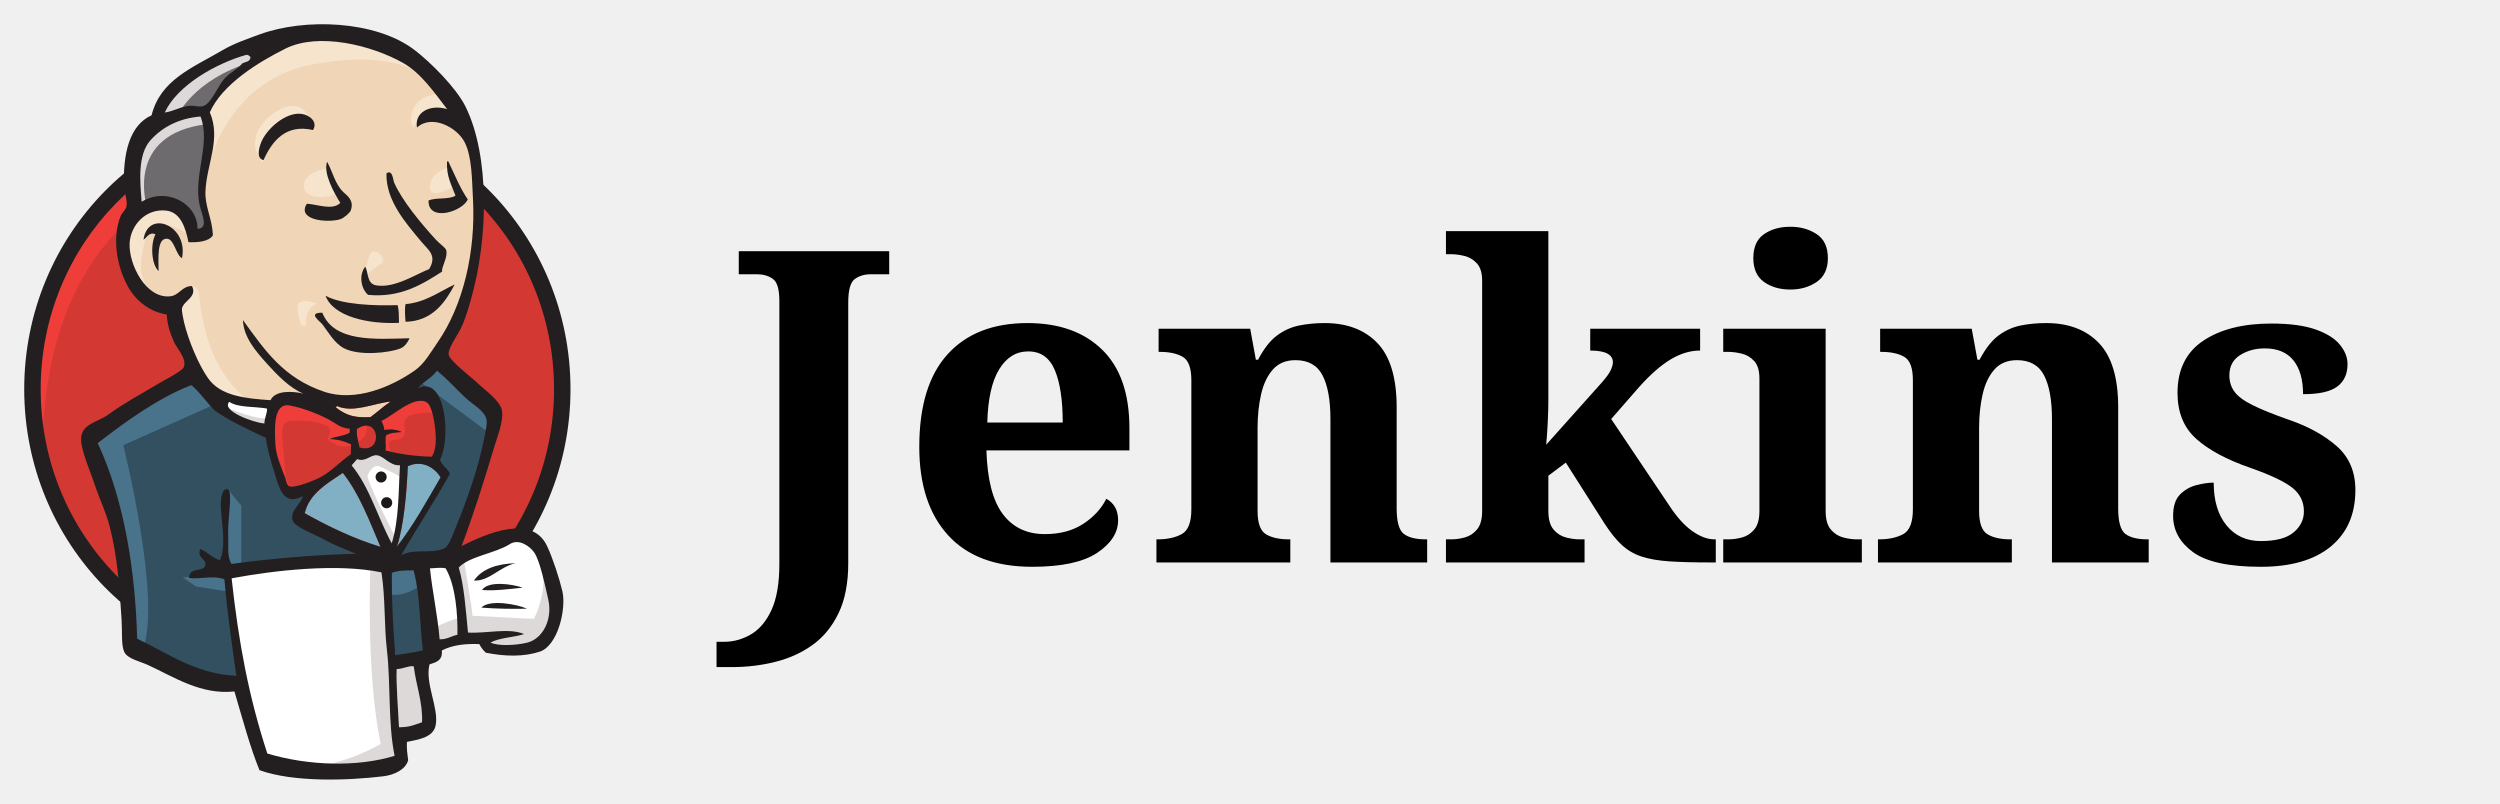
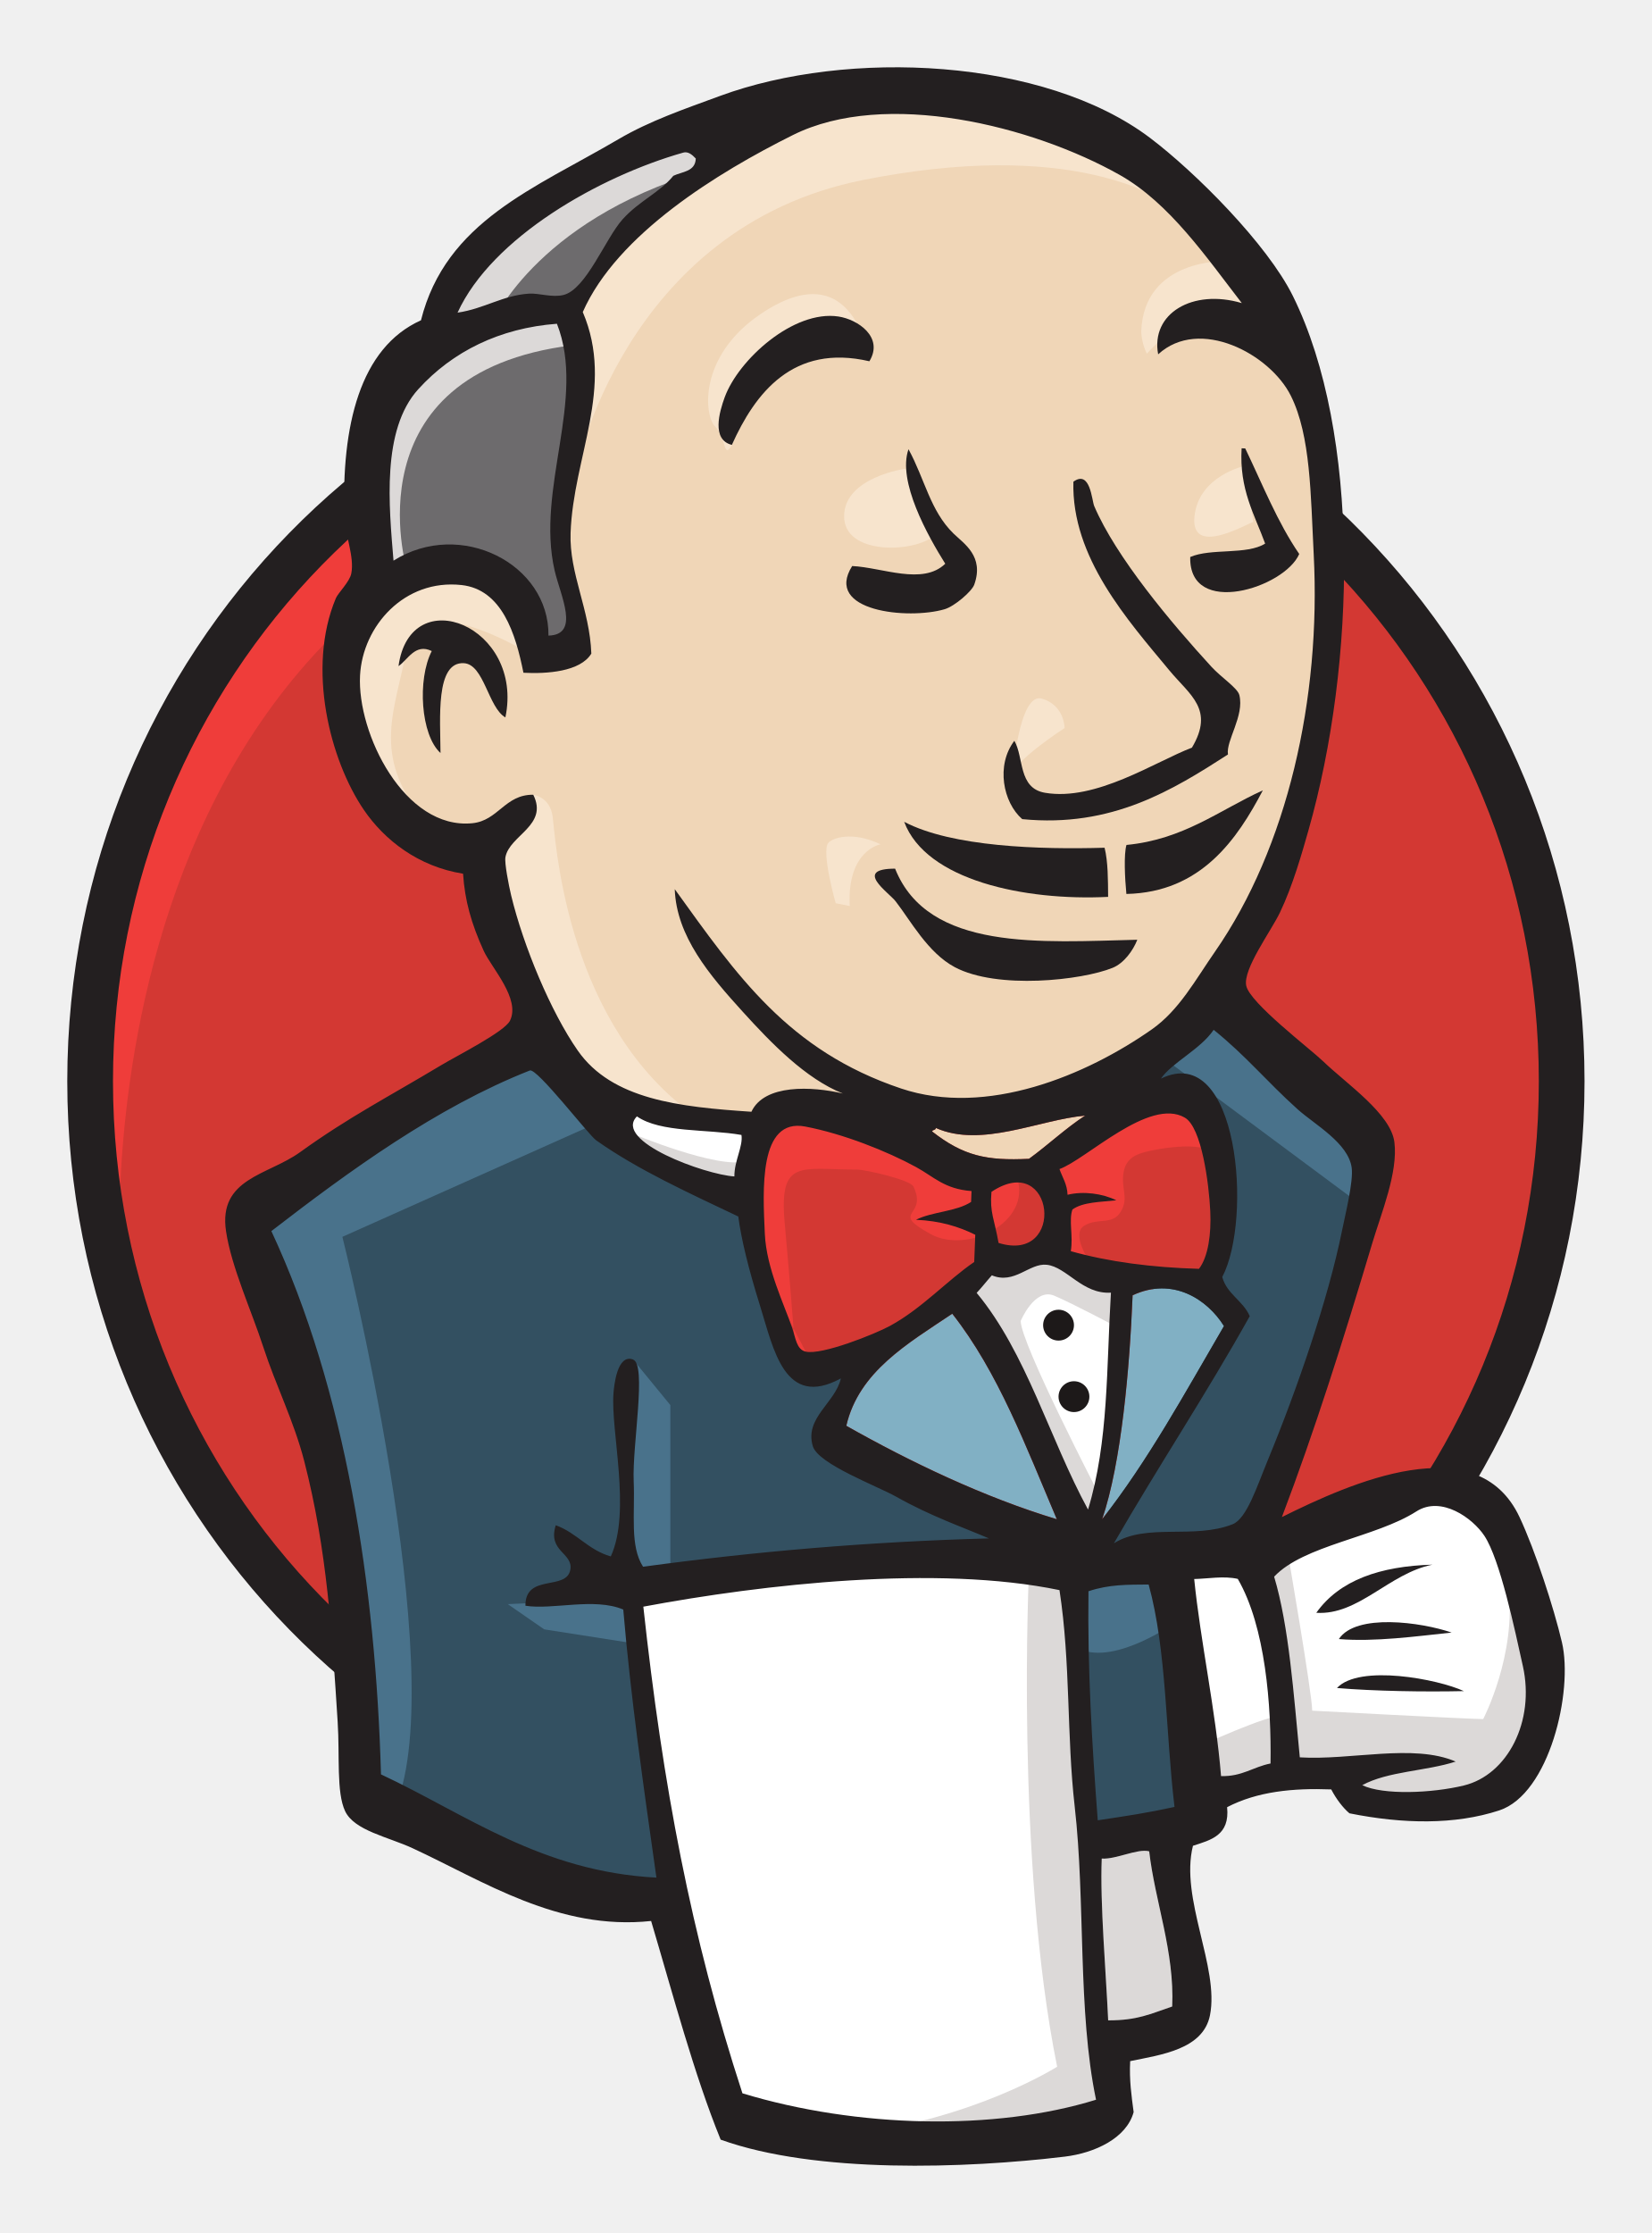
- <svg xmlns="http://www.w3.org/2000/svg" id="svg2" version="1.1" width="1032.18" height="331.855" xml:space="preserve">
+ <svg xmlns="http://www.w3.org/2000/svg" id="svg2" version="1.1" width="245.542" height="331.855" xml:space="preserve">
  <defs id="defs6">
    <clipPath clipPathUnits="userSpaceOnUse" id="clipPath18">
-       <path d="M 0,2494.84 0,0 l 1804.34,0 0,2494.84 -1804.34,0 z" id="path20" />
+       <path d="M 0,2494.84 V 0 h 1804.34 v 2494.84 z" id="path20" />
    </clipPath>
  </defs>
-   <g id="g10" transform="matrix(1.25,0,0,-1.25,10,321.8552)">
-     <g id="g3393">
+   <g id="g10" transform="matrix(1.25,0,0,-1.25,10,321.8552)" style="display:inline">
+     <g id="g3393" style="display:inline">
      <path d="m 177.718,129.264 c 0,-49.429 -39.175,-89.499 -87.5,-89.499 -48.324,0 -87.499,40.07 -87.499,89.499 0,49.43 39.175,89.501 87.499,89.501 48.325,0 87.5,-40.071 87.5,-89.501" style="fill:#d33833;fill-opacity:1;fill-rule:evenodd;stroke:none" id="path22" />
      <path d="m 6.284,107.098 c 0,0 -6.334,93.333 79.666,96 l -6,10 -46.666,-15.667 -13.334,-15.333 -11.666,-22.334 -6.667,-26 2,-17.333" style="fill:#ef3d3a;fill-opacity:1;fill-rule:nonzero;stroke:none" id="path24" />
-       <path d="M 30.288,190.319 C 14.936,174.611 5.436,152.923 5.436,128.93 l 0,0 c 0,-23.988 9.5,-45.679 24.852,-61.384 l 0,0 C 45.648,51.841 66.815,42.15 90.217,42.15 l 0,0 c 23.402,0 44.571,9.691 59.929,25.396 l 0,0 c 15.351,15.705 24.853,37.396 24.853,61.384 l 0,0 c 0,23.993 -9.502,45.681 -24.853,61.389 l 0,0 c -15.358,15.702 -36.527,25.393 -59.929,25.395 l 0,0 C 66.815,215.712 45.648,206.021 30.288,190.319 l 0,0 z M 26.402,63.747 C 10.087,80.433 0,103.493 0,128.93 l 0,0 c 0,25.441 10.087,48.499 26.402,65.186 l 0,0 c 16.312,16.69 38.892,27.035 63.815,27.032 l 0,0 c 24.923,0.003 47.505,-10.342 63.814,-27.032 l 0,0 c 16.317,-16.687 26.405,-39.747 26.403,-65.186 l 0,0 c 0.002,-25.437 -10.086,-48.497 -26.403,-65.183 l 0,0 C 137.722,47.058 115.14,36.714 90.217,36.714 l 0,0 c -24.923,0 -47.503,10.344 -63.815,27.033 l 0,0" style="fill:#231f20;fill-opacity:1;fill-rule:nonzero;stroke:none" id="path26" />
+       <path d="M 30.288,190.319 C 14.936,174.611 5.436,152.923 5.436,128.93 v 0 c 0,-23.988 9.5,-45.679 24.852,-61.384 v 0 C 45.648,51.841 66.815,42.15 90.217,42.15 v 0 c 23.402,0 44.571,9.691 59.929,25.396 v 0 c 15.351,15.705 24.853,37.396 24.853,61.384 v 0 c 0,23.993 -9.502,45.681 -24.853,61.389 v 0 c -15.358,15.702 -36.527,25.393 -59.929,25.395 v 0 C 66.815,215.712 45.648,206.021 30.288,190.319 Z M 26.402,63.747 C 10.087,80.433 0,103.493 0,128.93 v 0 c 0,25.441 10.087,48.499 26.402,65.186 v 0 c 16.312,16.69 38.892,27.035 63.815,27.032 v 0 c 24.923,0.003 47.505,-10.342 63.814,-27.032 v 0 c 16.317,-16.687 26.405,-39.747 26.403,-65.186 v 0 c 0.002,-25.437 -10.086,-48.497 -26.403,-65.183 v 0 C 137.722,47.058 115.14,36.714 90.217,36.714 v 0 c -24.923,0 -47.503,10.344 -63.815,27.033 v 0" style="fill:#231f20;fill-opacity:1;fill-rule:nonzero;stroke:none" id="path26" />
      <path d="m 127.051,128.768 -13.334,-2 -18,-2 -11.667,-0.333 -11.333,0.333 -8.667,2.667 -7.667,8.333 -6,17 -1.333,3.667 -8,2.666 -4.667,7.667 -3.333,11 3.667,9.667 8.666,3 7,-3.334 3.334,-7.333 4,0.667 1.333,1.666 -1.333,7.667 -0.334,9.667 2,13.333 -0.078,7.616 6.078,9.717 10.667,7.667 18.667,8 20.666,-3 18,-13 8.334,-13.333 5.333,-9.667 1.333,-24 -4,-20.667 -7.333,-18.333 -7,-9.667" style="fill:#f0d6b7;fill-opacity:1;fill-rule:evenodd;stroke:none" id="path28" />
-       <path d="m 115.717,71.102 -47.667,-2 0,-8 4,-28 -2,-2.334 -33.333,11.334 -2.334,4 -3.333,37.666 -7.666,22.667 -1.667,5.333 26.666,18.333 8.334,3.334 7.333,-9 6.333,-5.667 7.334,-2.333 3.333,-1 4,-17.333 3,-3.667 7.667,2.667 -5.334,-10.334 29,-13.666 -3.666,-2" style="fill:#335061;fill-opacity:1;fill-rule:evenodd;stroke:none" id="path30" />
+       <path d="m 115.717,71.102 -47.667,-2 v -8 l 4,-28 -2,-2.334 -33.333,11.334 -2.334,4 -3.333,37.666 -7.666,22.667 -1.667,5.333 26.666,18.333 8.334,3.334 7.333,-9 6.333,-5.667 7.334,-2.333 3.333,-1 4,-17.333 3,-3.667 7.667,2.667 -5.334,-10.334 29,-13.666 -3.666,-2" style="fill:#335061;fill-opacity:1;fill-rule:evenodd;stroke:none" id="path30" />
      <path d="m 36.717,187.435 8.666,3 7,-3.334 3.334,-7.333 4,0.667 1,4 -2,7.666 2,18.334 -1.667,10 6,7 13,10.333 -3.667,5 -18.333,-9 -7.667,-6 -4.333,-9.333 -6.667,-9 -2,-10.667 1.334,-11.333" style="fill:#6d6b6d;fill-opacity:1;fill-rule:evenodd;stroke:none" id="path32" />
      <path d="m 50.383,218.768 c 0,0 5,12.333 25,18.333 20,6 1,4.334 1,4.334 l -21.666,-8.334 -8.334,-8.333 -3.666,-6.667 7.666,0.667" style="fill:#dcd9d8;fill-opacity:1;fill-rule:evenodd;stroke:none" id="path34" />
      <path d="m 40.383,189.768 c 0,0 -7,23.334 19.667,26.667 l -1,4 -18.333,-4.334 -5.334,-17.333 1.334,-11.333 3.666,2.333" style="fill:#dcd9d8;fill-opacity:1;fill-rule:evenodd;stroke:none" id="path36" />
      <path d="m 51.05,158.768 4.364,4.229 c 0,0 1.97,-0.229 2.303,-2.562 0.333,-2.334 1.333,-23.334 15.666,-34.668 1.307,-1.034 -10.666,1.668 -10.666,1.668 l -10.667,16.666" style="fill:#f7e4cd;fill-opacity:1;fill-rule:evenodd;stroke:none" id="path38" />
      <path d="m 112.385,165.101 c 0,0 0.777,10.104 3.498,9.327 2.721,-0.777 2.721,-3.498 2.721,-3.498 0,0 -6.608,-4.275 -6.219,-5.829" style="fill:#f7e4cd;fill-opacity:1;fill-rule:evenodd;stroke:none" id="path40" />
      <path d="m 140.05,202.101 c 0,0 -5.494,-1.16 -6,-6 -0.506,-4.841 6,-1 7,-0.667" style="fill:#f7e4cd;fill-opacity:1;fill-rule:nonzero;stroke:none" id="path42" />
      <path d="m 99.717,201.767 c 0,0 -7.334,-1 -7.334,-5.666 0,-4.667 8.334,-4.334 10.667,-2.334" style="fill:#f7e4cd;fill-opacity:1;fill-rule:nonzero;stroke:none" id="path44" />
      <path d="m 54.383,180.101 c 0,0 -12.667,7.667 -14,0.333 -1.333,-7.333 -4.334,-12.667 2,-20.333 l -4.333,1.333 -4,10.333 -1.333,10 7.666,8.001 8.667,-0.667 5,-4 0.333,-5" style="fill:#f7e4cd;fill-opacity:1;fill-rule:evenodd;stroke:none" id="path46" />
      <path d="m 60.383,201.101 c 0,0 5.667,29.333 34.334,35 23.601,4.665 35.999,-1 40.666,-6.333 0,0 -21,24.999 -41,17.333 -20,-7.667 -34.666,-21.667 -34.333,-30.666 0.568,-15.328 0.333,-15.334 0.333,-15.334" style="fill:#f7e4cd;fill-opacity:1;fill-rule:evenodd;stroke:none" id="path48" />
      <path d="m 137.717,226.435 c 0,0 -9.666,0.333 -10,-8.334 0,0 -0.001,-1.333 0.666,-2.666 0,0 7.668,8.667 12.334,4" style="fill:#f7e4cd;fill-opacity:1;fill-rule:evenodd;stroke:none" id="path50" />
      <path d="m 95.389,214.532 c 0,0 -1.664,13.303 -13.006,5.569 -7.333,-5 -6.666,-12 -5.333,-13.333 1.333,-1.334 0.971,-4.019 1.986,-2.176 1.014,1.843 0.68,7.843 4.348,9.509 3.667,1.667 9.678,3.529 12.006,0.431" style="fill:#f7e4cd;fill-opacity:1;fill-rule:evenodd;stroke:none" id="path52" />
      <path d="m 64.05,124.435 -31.333,-14 c 0,0 13,-51.667 6.333,-67.667 l -4.667,1.666 -0.333,19.667 -8.666,37.333 -3.667,10.334 32.666,21.999 9.667,-9.332" style="fill:#49728b;fill-opacity:1;fill-rule:evenodd;stroke:none" id="path54" />
-       <path d="m 67.272,95.858 4.445,-5.424 0,-20 -5.334,0 c 0,0 -0.666,14 -0.666,15.667 0,1.667 0.666,7.667 0.666,7.667" style="fill:#49728b;fill-opacity:1;fill-rule:evenodd;stroke:none" id="path56" />
+       <path d="m 67.272,95.858 4.445,-5.424 v -20 h -5.334 c 0,0 -0.666,14 -0.666,15.667 0,1.667 0.666,7.667 0.666,7.667" style="fill:#49728b;fill-opacity:1;fill-rule:evenodd;stroke:none" id="path56" />
      <path d="m 67.383,67.434 -15,-0.666 4.334,-3 10.666,-1.667" style="fill:#49728b;fill-opacity:1;fill-rule:evenodd;stroke:none" id="path58" />
      <path d="m 118.717,70.768 12.333,0.333 3,-30.667 -12.667,-1.666 -2.666,32" style="fill:#335061;fill-opacity:1;fill-rule:evenodd;stroke:none" id="path60" />
-       <path d="m 122.05,70.768 18.667,1 c 0,0 7.666,19.333 7.666,20.333 0,1 6.667,28 6.667,28 l -15,15.666 -3,2.667 -8,-8 0,-31 -7,-28.666" style="fill:#335061;fill-opacity:1;fill-rule:evenodd;stroke:none" id="path62" />
+       <path d="m 122.05,70.768 18.667,1 c 0,0 7.666,19.333 7.666,20.333 0,1 6.667,28 6.667,28 l -15,15.666 -3,2.667 -8,-8 v -31 l -7,-28.666" style="fill:#335061;fill-opacity:1;fill-rule:evenodd;stroke:none" id="path62" />
      <path d="m 130.383,73.101 -11.666,-2.333 1.666,-9.334 c 4.333,-2 11.667,3.334 11.667,3.334" style="fill:#49728b;fill-opacity:1;fill-rule:evenodd;stroke:none" id="path64" />
      <path d="m 130.717,131.434 23.333,-17.333 0.667,8 -17.667,16.333 -6.333,-7" style="fill:#49728b;fill-opacity:1;fill-rule:evenodd;stroke:none" id="path66" />
      <path d="M 78.951,5.098 72.05,33.102 68.617,53.765 68.05,69.102 l 31.235,1.663 19.433,0.003 -1.767,-35.003 3,-27 -0.333,-5 -25.333,-2 -15.334,3.333" style="fill:#ffffff;fill-opacity:1;fill-rule:evenodd;stroke:none" id="path68" />
      <path d="m 114.383,71.101 c 0,0 -1.666,-34.667 3.334,-59.333 0,0 -10,-6.334 -24.667,-8 l 28,1 3.333,2 -4,54.666 -1,11.668" style="fill:#dcd9d8;fill-opacity:1;fill-rule:evenodd;stroke:none" id="path70" />
      <path d="m 134.618,43.098 13,3.667 24.666,1.333 3.667,11.333 -6.667,19.667 -7.666,1 -10.667,-3.333 -10.234,-4.997 -5.433,0.997 -4.234,-1.664" style="fill:#ffffff;fill-opacity:1;fill-rule:evenodd;stroke:none" id="path72" />
      <path d="m 134.383,49.768 c 0,0 8.666,3.999 10,3.666 l -3.666,18.334 4.333,1.666 c 0,0 3,-17.333 3,-19.333 0,0 18.666,-1 20.333,-1 0,0 4,7.667 3,15.667 l 3.667,-10.667 0.333,-6 -5.333,-8 -6,-1.333 -10,0.333 -3.333,4.333 -11.667,-1.666 -3.667,-1.334" style="fill:#dcd9d8;fill-opacity:1;fill-rule:evenodd;stroke:none" id="path74" />
      <path d="m 121.284,73.431 -7.333,18.667 -7.667,11 c 0,0 1.666,4.667 4,4.667 2.334,0 7.667,0 7.667,0 l 7.333,-2.667 -0.666,-12.333 -3.334,-19.334" style="fill:#ffffff;fill-opacity:1;fill-rule:nonzero;stroke:none" id="path76" />
-       <path d="m 122.717,79.768 c 0,0 -9.334,17.999 -9.334,20.666 0,0 1.666,4 4,3 2.334,-1 7.334,-3.666 7.334,-3.666 l 0,6.333 -11.334,2.334 -7.666,-1 13,-30.667 2.666,-0.334" style="fill:#dcd9d8;fill-opacity:1;fill-rule:evenodd;stroke:none" id="path78" />
-       <path d="m 81.951,123.764 -9.234,1.004 -8.667,2.667 0,-3 4.235,-4.67 13.333,-6" style="fill:#ffffff;fill-opacity:1;fill-rule:nonzero;stroke:none" id="path80" />
+       <path d="m 122.717,79.768 c 0,0 -9.334,17.999 -9.334,20.666 0,0 1.666,4 4,3 2.334,-1 7.334,-3.666 7.334,-3.666 v 6.333 l -11.334,2.334 -7.666,-1 13,-30.667 2.666,-0.334" style="fill:#dcd9d8;fill-opacity:1;fill-rule:evenodd;stroke:none" id="path78" />
+       <path d="m 81.951,123.764 -9.234,1.004 -8.667,2.667 v -3 l 4.235,-4.67 13.333,-6" style="fill:#ffffff;fill-opacity:1;fill-rule:nonzero;stroke:none" id="path80" />
      <path d="m 67.051,122.765 c 0,0 10.334,-4.334 13.667,-3.334 l 0.332,-3.996 -9.332,1.996 -5.667,4 1,1.334" style="fill:#dcd9d8;fill-opacity:1;fill-rule:evenodd;stroke:none" id="path82" />
      <path d="m 134.582,106.63 c -5.656,0.166 -10.766,0.838 -15.24,2.1 0.304,1.834 -0.265,3.634 0.192,4.955 1.247,0.898 3.337,0.884 5.222,1.095 -1.63,0.801 -3.92,1.118 -5.801,0.655 -0.044,1.273 -0.615,2.062 -0.961,3.058 3.18,1.135 10.687,8.576 14.91,6.112 2.012,-1.172 2.867,-7.866 3.023,-11.121 0.13,-2.7 -0.245,-5.424 -1.345,-6.854" style="fill:#d33833;fill-opacity:1;fill-rule:evenodd;stroke:none" id="path84" />
-       <path d="m 134.582,106.63 c -5.656,0.166 -10.766,0.838 -15.24,2.1 0.304,1.834 -0.265,3.634 0.192,4.955 1.247,0.898 3.337,0.884 5.222,1.095 -1.63,0.801 -3.92,1.118 -5.801,0.655 -0.044,1.273 -0.615,2.062 -0.961,3.058 3.18,1.135 10.687,8.576 14.91,6.112 2.012,-1.172 2.867,-7.866 3.023,-11.121 0.13,-2.7 -0.245,-5.424 -1.345,-6.854 z" style="fill:none;stroke:#d33833;stroke-width:2;stroke-linecap:butt;stroke-linejoin:miter;stroke-miterlimit:4;stroke-opacity:1;stroke-dasharray:none" id="path86" />
+       <path d="m 134.582,106.63 c -5.656,0.166 -10.766,0.838 -15.24,2.1 0.304,1.834 -0.265,3.634 0.192,4.955 1.247,0.898 3.337,0.884 5.222,1.095 -1.63,0.801 -3.92,1.118 -5.801,0.655 -0.044,1.273 -0.615,2.062 -0.961,3.058 3.18,1.135 10.687,8.576 14.91,6.112 2.012,-1.172 2.867,-7.866 3.023,-11.121 0.13,-2.7 -0.245,-5.424 -1.345,-6.854 z" style="fill:none;stroke:#d33833;stroke-width:2;stroke-linecap:butt;stroke-linejoin:miter;stroke-miterlimit:4;stroke-dasharray:none;stroke-opacity:1" id="path86" />
      <path d="m 107.535,115.876 c -0.015,-0.428 -0.033,-0.859 -0.05,-1.291 -1.766,-1.16 -4.617,-1.146 -6.555,-2.121 2.857,-0.125 5.106,-0.813 7.052,-1.783 -0.043,-1.078 -0.084,-2.155 -0.126,-3.233 -3.237,-2.216 -6.194,-5.516 -10.005,-7.594 -1.802,-0.983 -8.126,-3.512 -10.043,-3.065 -1.085,0.252 -1.182,1.598 -1.616,2.867 -0.924,2.717 -3.051,7.042 -3.236,11.132 -0.236,5.166 -0.758,13.824 4.809,12.76 4.491,-0.857 9.715,-2.926 13.193,-4.826 2.125,-1.162 3.354,-2.598 6.578,-2.846" style="fill:#d33833;fill-opacity:1;fill-rule:evenodd;stroke:none" id="path88" />
-       <path d="m 107.535,115.876 c -0.015,-0.428 -0.033,-0.859 -0.05,-1.291 -1.766,-1.16 -4.617,-1.146 -6.555,-2.121 2.857,-0.125 5.106,-0.813 7.052,-1.783 -0.043,-1.078 -0.084,-2.155 -0.126,-3.233 -3.237,-2.216 -6.194,-5.516 -10.005,-7.594 -1.802,-0.983 -8.126,-3.512 -10.043,-3.065 -1.085,0.252 -1.182,1.598 -1.616,2.867 -0.924,2.717 -3.051,7.042 -3.236,11.132 -0.236,5.166 -0.758,13.824 4.809,12.76 4.491,-0.857 9.715,-2.926 13.193,-4.826 2.125,-1.162 3.354,-2.598 6.578,-2.846 z" style="fill:none;stroke:#d33833;stroke-width:2;stroke-linecap:butt;stroke-linejoin:miter;stroke-miterlimit:4;stroke-opacity:1;stroke-dasharray:none" id="path90" />
+       <path d="m 107.535,115.876 c -0.015,-0.428 -0.033,-0.859 -0.05,-1.291 -1.766,-1.16 -4.617,-1.146 -6.555,-2.121 2.857,-0.125 5.106,-0.813 7.052,-1.783 -0.043,-1.078 -0.084,-2.155 -0.126,-3.233 -3.237,-2.216 -6.194,-5.516 -10.005,-7.594 -1.802,-0.983 -8.126,-3.512 -10.043,-3.065 -1.085,0.252 -1.182,1.598 -1.616,2.867 -0.924,2.717 -3.051,7.042 -3.236,11.132 -0.236,5.166 -0.758,13.824 4.809,12.76 4.491,-0.857 9.715,-2.926 13.193,-4.826 2.125,-1.162 3.354,-2.598 6.578,-2.846 z" style="fill:none;stroke:#d33833;stroke-width:2;stroke-linecap:butt;stroke-linejoin:miter;stroke-miterlimit:4;stroke-dasharray:none;stroke-opacity:1" id="path90" />
      <path d="m 110.75,109.712 c -0.494,2.814 -1.065,3.617 -0.844,6.072 7.505,5.004 8.914,-8.595 0.844,-6.072" style="fill:#d33833;fill-opacity:1;fill-rule:evenodd;stroke:none" id="path92" />
-       <path d="m 110.75,109.712 c -0.494,2.814 -1.065,3.617 -0.844,6.072 7.505,5.004 8.914,-8.595 0.844,-6.072 z" style="fill:none;stroke:#d33833;stroke-width:2;stroke-linecap:butt;stroke-linejoin:miter;stroke-miterlimit:4;stroke-opacity:1;stroke-dasharray:none" id="path94" />
-       <path d="m 121.617,107.431 c 0,0 -2.334,3.334 -0.667,4.334 1.667,1 3.334,-0.001 4.334,1.666 1,1.667 0,2.667 0.333,4.667 0.333,2 2.001,2.334 3.667,2.667 1.666,0.333 6.334,1 7,-0.667 l -2,6 -4,1.333 -12.667,-7.333 -0.667,-3.667 0,-7.333" style="fill:#ef3d3a;fill-opacity:1;fill-rule:evenodd;stroke:none" id="path96" />
+       <path d="m 110.75,109.712 c -0.494,2.814 -1.065,3.617 -0.844,6.072 7.505,5.004 8.914,-8.595 0.844,-6.072 z" style="fill:none;stroke:#d33833;stroke-width:2;stroke-linecap:butt;stroke-linejoin:miter;stroke-miterlimit:4;stroke-dasharray:none;stroke-opacity:1" id="path94" />
+       <path d="m 121.617,107.431 c 0,0 -2.334,3.334 -0.667,4.334 1.667,1 3.334,-0.001 4.334,1.666 1,1.667 0,2.667 0.333,4.667 0.333,2 2.001,2.334 3.667,2.667 1.666,0.333 6.334,1 7,-0.667 l -2,6 -4,1.333 -12.667,-7.333 -0.667,-3.667 v -7.333" style="fill:#ef3d3a;fill-opacity:1;fill-rule:evenodd;stroke:none" id="path96" />
      <path d="m 86.617,96.431 c -0.4,5.202 -0.824,10.397 -1.296,15.594 -0.706,7.76 1.864,6.406 8.591,6.406 1.027,0 6.326,-1.225 6.705,-2 1.818,-3.713 -3.04,-2.888 2.094,-5.688 4.334,-2.363 11.99,1.435 10.239,6.688 -0.98,1.168 -5.106,0.364 -6.585,1.131 -2.604,1.35 -5.208,2.7 -7.812,4.05 -3.313,1.719 -10.971,4.225 -14.503,1.823 -8.95,-6.087 0.565,-21.296 3.758,-27.646" style="fill:#ef3d3a;fill-opacity:1;fill-rule:evenodd;stroke:none" id="path98" />
      <path d="m 95.389,214.532 c -9.085,2.116 -13.6,-3.802 -16.354,-9.94 -2.459,0.596 -1.48,3.94 -0.859,5.644 1.626,4.472 8.18,10.425 13.534,9.618 2.304,-0.347 5.423,-2.454 3.679,-5.322" style="fill:#231f20;fill-opacity:1;fill-rule:evenodd;stroke:none" id="path100" />
      <path d="m 139.655,204.186 c 0.143,-0.006 0.288,-0.011 0.431,-0.017 2.053,-4.265 3.83,-8.783 6.42,-12.548 -1.735,-4.041 -13.138,-7.617 -12.962,-0.361 2.466,1.078 6.723,0.22 8.909,1.597 -1.264,3.469 -3.088,6.422 -2.798,11.329" style="fill:#231f20;fill-opacity:1;fill-rule:evenodd;stroke:none" id="path102" />
      <path d="m 100.04,204.075 c 1.948,-3.571 2.582,-7.323 5.351,-10.022 1.247,-1.215 3.672,-2.696 2.47,-6.075 -0.281,-0.797 -2.334,-2.574 -3.519,-2.923 -4.329,-1.278 -14.416,-0.264 -11,5.133 3.58,-0.167 8.392,-2.325 11.068,0.274 -2.055,3.285 -5.719,9.784 -4.37,13.613" style="fill:#231f20;fill-opacity:1;fill-rule:evenodd;stroke:none" id="path104" />
      <path d="m 138.03,167.781 c -6.518,-4.187 -13.786,-8.74 -24.466,-7.684 -2.282,1.984 -3.152,6.399 -0.935,9.315 1.154,-1.984 0.429,-5.633 3.645,-6.182 6.06,-1.037 13.113,3.707 17.472,5.365 2.703,4.557 -0.233,6.233 -2.668,9.166 -4.985,6.009 -11.672,13.457 -11.429,22.453 2.015,1.461 2.189,-2.23 2.478,-2.902 2.603,-6.092 9.154,-13.883 13.935,-19.097 1.174,-1.284 3.107,-2.516 3.322,-3.365 0.62,-2.469 -1.613,-5.427 -1.354,-7.069" style="fill:#231f20;fill-opacity:1;fill-rule:evenodd;stroke:none" id="path106" />
      <path d="m 52.102,172.189 c -2.043,1.166 -2.529,6.302 -4.928,6.448 -3.428,0.208 -2.803,-6.663 -2.789,-10.681 -2.359,2.142 -2.774,8.737 -1.041,12.124 -1.975,0.97 -2.857,-1.07 -3.953,-1.789 1.408,10.23 14.965,4.745 12.711,-6.102" style="fill:#231f20;fill-opacity:1;fill-rule:evenodd;stroke:none" id="path108" />
      <path d="m 142.18,163.521 c -3.034,-5.775 -7.326,-12.135 -16.229,-12.32 -0.181,1.865 -0.32,4.703 0.01,5.826 6.806,0.654 11.008,4.118 16.219,6.494" style="fill:#231f20;fill-opacity:1;fill-rule:evenodd;stroke:none" id="path110" />
      <path d="m 99.527,159.777 c 5.678,-2.986 16.114,-3.307 23.832,-3.081 0.414,-1.691 0.404,-3.78 0.42,-5.842 -9.921,-0.495 -21.651,1.96 -24.252,8.923" style="fill:#231f20;fill-opacity:1;fill-rule:evenodd;stroke:none" id="path112" />
      <path d="m 98.447,154.209 c 3.927,-9.859 17.423,-8.724 28.804,-8.452 -0.501,-1.28 -1.587,-2.792 -2.937,-3.339 -3.647,-1.484 -13.706,-2.61 -18.769,0.079 -3.211,1.707 -5.274,5.564 -7.033,7.825 -0.85,1.092 -5.08,3.881 -0.064,3.887" style="fill:#231f20;fill-opacity:1;fill-rule:evenodd;stroke:none" id="path114" />
      <path d="m 137.556,99.826 c -4.608,-7.892 -9.017,-15.998 -14.484,-22.959 2.292,6.739 3.273,18.018 3.619,26.617 4.795,2.244 8.901,-0.505 10.865,-3.658" style="fill:#81b0c4;fill-opacity:1;fill-rule:evenodd;stroke:none" id="path116" />
      <path d="m 162.352,71.461 c -5.159,-1.033 -8.784,-6.047 -13.817,-5.725 2.766,3.899 7.613,5.543 13.817,5.725" style="fill:#231f20;fill-opacity:1;fill-rule:evenodd;stroke:none" id="path118" />
      <path d="m 164.628,63.387 c -4.205,-0.444 -9.144,-1.125 -13.409,-0.774 2.019,3.084 9.798,2.02 13.409,0.774" style="fill:#231f20;fill-opacity:1;fill-rule:evenodd;stroke:none" id="path120" />
      <path d="m 166.085,56.426 c -4.726,-0.102 -10.6,-0.008 -15.092,0.369 2.657,2.854 12.027,1.059 15.092,-0.369" style="fill:#231f20;fill-opacity:1;fill-rule:evenodd;stroke:none" id="path122" />
      <path d="m 128.664,37.377 c 0.678,-5.935 3.031,-11.949 2.736,-18.449 -2.613,-0.881 -4.114,-1.652 -7.615,-1.647 -0.247,5.524 -0.986,13.969 -0.765,19.235 1.722,-0.114 4.261,1.23 5.644,0.861" style="fill:#dcd9d8;fill-opacity:1;fill-rule:evenodd;stroke:none" id="path124" />
      <path d="m 121.045,124.849 c -2.373,-1.549 -4.394,-3.483 -6.673,-5.137 -5.054,-0.25 -7.812,0.35 -11.525,3.252 0.061,0.233 0.434,0.129 0.448,0.415 5.41,-2.411 12.287,0.982 17.75,1.47" style="fill:#f0d6b7;fill-opacity:1;fill-rule:evenodd;stroke:none" id="path126" />
      <path d="m 92.644,87.971 c 1.486,6.441 7.311,9.777 12.6,13.324 5.459,-6.928 8.779,-15.838 12.435,-24.436 -8.638,2.604 -17.464,6.829 -25.035,11.112" style="fill:#81b0c4;fill-opacity:1;fill-rule:evenodd;stroke:none" id="path128" />
-       <path d="m 123.02,36.516 c -0.221,-5.266 0.518,-13.711 0.765,-19.235 3.501,-0.005 5.002,0.766 7.615,1.647 0.295,6.5 -2.058,12.514 -2.736,18.449 -1.383,0.369 -3.922,-0.975 -5.644,-0.861 z M 68.506,66.465 C 70.814,45.242 74.158,27.401 80.291,8.608 93.902,4.475 110.311,4.115 122.342,7.844 120.133,18.451 121.098,31.365 119.807,42.684 c -0.973,8.508 -0.477,17.068 -1.811,25.748 -14.578,3.033 -35.184,0.709 -49.49,-1.967 z m 52.937,1.834 c -0.123,-9.115 0.408,-18.106 1.104,-27.232 3.5,0.525 5.875,0.876 9.127,1.589 -1.056,8.786 -0.926,18.672 -3.077,26.444 -2.486,-0.024 -4.675,0.029 -7.154,-0.801 z m 17.755,1.469 c -1.661,0.381 -3.595,0.015 -5.182,-0.016 0.746,-7.43 2.556,-15.629 3.193,-23.428 2.497,-0.078 3.831,1.1 5.885,1.496 0.11,6.846 -0.598,16.278 -3.896,21.948 z m 26.884,-24.563 c 5.205,1.264 8.478,7.639 7.022,14.186 -0.977,4.4 -2.717,12.685 -4.579,15.5 -1.376,2.082 -5.107,4.808 -8.086,2.9 -4.846,-3.103 -13.383,-4.004 -16.917,-7.76 1.772,-5.9 2.322,-14.004 3.053,-21.48 6.054,-0.377 13.503,1.666 18.538,-0.502 -3.515,-1.139 -8.076,-1.148 -11.113,-2.807 2.482,-1.199 8.293,-0.957 12.082,-0.037 z M 117.679,76.859 c -3.656,8.598 -6.976,17.508 -12.435,24.436 C 99.955,97.748 94.131,94.412 92.644,87.971 100.215,83.688 109.041,79.463 117.679,76.859 z m 9.012,26.625 c -0.346,-8.599 -1.327,-19.878 -3.619,-26.617 5.467,6.961 9.876,15.067 14.484,22.959 -1.964,3.153 -6.07,5.902 -10.865,3.658 z m -10.216,3.63 c -2.071,0.223 -3.829,-2.381 -6.522,-1.255 -0.617,-0.682 -1.178,-1.421 -1.807,-2.087 5.948,-7.168 8.651,-17.338 13.245,-25.762 2.465,8.092 2.181,16.957 2.724,25.789 -3.387,-0.215 -5.266,3.063 -7.64,3.315 z m -6.569,8.67 c -0.221,-2.455 0.35,-3.258 0.844,-6.072 8.07,-2.523 6.661,11.076 -0.844,6.072 z m -8.949,2.938 c -3.477,1.9 -8.701,3.969 -13.193,4.826 -5.567,1.065 -5.046,-7.594 -4.809,-12.76 0.185,-4.09 2.312,-8.415 3.236,-11.132 0.434,-1.269 0.531,-2.615 1.616,-2.867 1.917,-0.447 8.241,2.082 10.043,3.065 3.811,2.078 6.768,5.378 10.005,7.594 0.042,1.078 0.083,2.155 0.126,3.233 -1.946,0.97 -4.195,1.658 -7.052,1.783 1.938,0.975 4.789,0.961 6.555,2.121 0.017,0.432 0.035,0.863 0.05,1.291 -3.224,0.248 -4.453,1.684 -6.578,2.846 z m -33.214,6.033 c -2.886,-2.93 8.095,-6.924 11.591,-7.139 -0.019,1.854 1.057,3.602 0.84,4.932 -4.152,0.729 -9.609,0.248 -12.43,2.207 z m 35.552,-1.376 c -0.014,-0.286 -0.387,-0.182 -0.448,-0.415 3.713,-2.902 6.471,-3.502 11.525,-3.252 2.279,1.654 4.3,3.588 6.673,5.137 -5.463,-0.488 -12.34,-3.881 -17.75,-1.47 z m 32.632,-9.895 c -0.156,3.255 -1.011,9.949 -3.023,11.121 -4.223,2.465 -11.73,-4.977 -14.91,-6.112 0.346,-0.996 0.917,-1.785 0.961,-3.058 1.881,0.463 4.171,0.146 5.801,-0.655 -1.885,-0.211 -3.975,-0.197 -5.222,-1.095 -0.457,-1.321 0.112,-3.121 -0.192,-4.955 4.474,-1.262 9.584,-1.934 15.24,-2.1 1.1,1.43 1.475,4.154 1.345,6.854 z m -73.042,8.437 c -0.906,0.646 -7.037,8.623 -7.877,8.292 C 43.914,125.838 33.541,118.273 24.271,111.118 33.109,92.154 36.677,68.92 37.307,46.526 47.432,41.791 56.324,34.965 70.062,34.252 68.473,45.5 67.022,55.535 66.119,66.125 c -3.452,1.455 -8.404,-0.066 -11.635,0.451 -0.027,3.893 4.934,1.705 5.347,4.323 0.311,1.98 -2.73,2.13 -1.739,5.248 2.525,-0.918 3.852,-2.946 6.545,-3.707 2.461,5.384 -0.034,14.91 0.32,19.41 0.067,0.845 0.422,4.681 2.314,4.008 1.675,-0.596 -0.096,-10.202 0.088,-14.461 0.167,-3.924 -0.474,-7.721 1.115,-10.184 13.275,1.807 26.766,2.975 41.129,3.369 -3.16,1.356 -6.914,2.639 -11.03,4.959 -2.231,1.258 -9.264,3.875 -9.908,5.994 -1.027,3.377 2.695,5.176 3.332,8.071 -6.701,-3.655 -8.008,3.503 -9.594,8.574 -1.436,4.593 -2.254,8.024 -2.606,10.673 -5.773,2.752 -11.944,5.539 -16.913,9.068 z m 67.179,7.327 c 9.243,4.482 10.909,-16.751 7.286,-23.591 0.56,-2.04 2.486,-2.821 3.272,-4.655 -5.158,-9.24 -10.887,-17.865 -16.15,-26.996 3.915,2.437 9.507,0.436 14.114,2.26 1.684,0.666 2.903,4.521 4.178,7.605 3.507,8.485 7.189,19.182 8.827,27.279 0.37,1.845 1.378,5.865 1.152,7.507 -0.403,2.94 -4.392,5.12 -6.421,6.938 -3.738,3.358 -6.092,6.313 -9.991,9.453 -1.581,-2.334 -4.974,-3.902 -6.267,-5.8 z m -88.318,81.968 c -4.404,-4.846 -3.482,-13.926 -2.949,-20.386 7.961,5.008 18.527,-0.396 18.428,-8.914 3.801,0.101 1.42,4.747 0.732,7.74 -2.247,9.776 3.785,20.397 0.274,29.337 -6.818,-0.517 -12.42,-3.302 -16.484,-7.777 z m 31.514,28.126 c -9.971,-2.826 -22.749,-10.071 -26.846,-19.028 3.173,0.461 5.375,2.061 8.505,2.259 1.183,0.077 2.732,-0.496 4.092,-0.158 2.709,0.672 4.995,6.746 7.039,9.006 1.992,2.207 4.387,3.15 6.025,5.162 1.053,0.508 2.609,0.473 2.669,2.054 -0.456,0.488 -0.937,0.86 -1.484,0.705 z m 51.903,-2.658 c -10.349,5.839 -27.866,10.231 -38.875,4.743 -8.883,-4.429 -20.89,-11.757 -24.984,-21.043 3.824,-8.961 -1.133,-17.172 -1.449,-26.27 -0.168,-4.841 2.279,-9.067 2.467,-14.337 -1.309,-2.159 -5.307,-2.425 -8.074,-2.277 -0.932,4.662 -2.562,9.902 -7.363,10.428 -6.793,0.743 -11.76,-4.879 -12.068,-10.754 -0.365,-6.909 5.307,-18.36 13.346,-17.565 3.106,0.307 3.868,3.42 7.252,3.388 1.834,-3.659 -2.829,-4.808 -3.309,-7.425 -0.125,-0.676 0.387,-3.318 0.684,-4.557 1.46,-6.033 4.715,-13.841 7.919,-18.434 4.066,-5.826 12.056,-6.704 20.65,-7.275 1.535,3.307 7.19,3.035 10.875,2.17 -4.416,1.749 -8.521,5.989 -11.924,9.742 -3.908,4.306 -7.867,8.925 -8.067,14.553 7.386,-10.246 13.487,-19.194 26.917,-23.701 10.162,-3.408 22.03,1.562 29.838,7.045 3.24,2.279 5.174,5.895 7.477,9.205 8.617,12.395 12.638,30.087 11.754,47.235 -0.364,7.072 -0.348,14.12 -2.721,18.878 -2.48,4.975 -10.868,9.426 -15.778,4.926 -0.91,4.838 4.083,7.83 9.948,6.089 -4.182,5.397 -8.571,11.882 -14.515,15.236 z M 144.444,77.117 c 8.087,4.02 23.197,10.821 28.267,-0.015 1.871,-3.994 4.066,-10.746 5.035,-14.869 1.369,-5.817 -1.484,-18.043 -7.463,-19.995 -5.281,-1.724 -11.443,-1.619 -17.804,-0.341 -0.749,0.623 -1.583,1.709 -2.166,2.841 -4.542,0.176 -8.795,-0.244 -12.383,-2.111 0.34,-3.359 -1.932,-3.898 -4.062,-4.59 -1.579,-6.261 3.159,-14.437 2.025,-20.146 -0.809,-4.067 -5.813,-4.696 -9.491,-5.457 -0.12,-2.26 0.161,-4.147 0.412,-6.059 -0.841,-3.099 -4.613,-4.863 -8.187,-5.295 -11.759,-1.414 -29.613,-2.049 -40.924,2.018 -3.156,7.742 -5.643,17.158 -8.271,25.998 -11.031,-1.178 -19.953,4.76 -28.364,8.65 -2.912,1.35 -6.941,2.094 -8.028,4.412 -1.055,2.244 -0.623,6.545 -0.885,10.608 -0.666,10.377 -1.236,20.386 -3.977,31.011 -1.23,4.768 -3.375,8.975 -4.871,13.569 -1.383,4.258 -3.799,9.52 -4.429,13.766 -0.934,6.293 4.991,6.643 8.78,9.37 5.857,4.217 10.455,6.549 16.799,10.355 1.879,1.127 7.545,3.98 8.19,5.294 1.281,2.605 -2.199,6.278 -3.13,8.32 -1.472,3.229 -2.24,5.972 -2.45,9.158 -5.322,0.841 -9.355,4.008 -11.792,7.579 -4.031,5.91 -6.826,16.844 -3.339,25.161 0.274,0.655 1.637,1.943 1.839,2.949 0.397,1.981 -0.747,4.615 -0.818,6.722 -0.366,10.81 1.829,20.124 9.106,23.384 2.954,11.769 13.528,15.682 23.49,21.531 3.724,2.186 7.829,3.583 12.068,5.143 15.208,5.597 38.542,4.543 51.164,-5.003 5.352,-4.048 13.907,-12.595 16.967,-18.783 8.082,-16.337 7.508,-43.64 1.855,-63.513 -0.76,-2.668 -1.862,-6.59 -3.401,-9.795 -1.073,-2.238 -4.408,-6.716 -4.003,-8.692 0.417,-2.043 7.604,-7.5 9.145,-8.986 2.775,-2.677 8.047,-6.23 8.474,-9.608 0.459,-3.595 -1.584,-8.513 -2.619,-11.982 -3.46,-11.577 -6.836,-22.278 -10.759,-32.599" style="fill:#231f20;fill-opacity:1;fill-rule:evenodd;stroke:none" id="path130" />
+       <path d="m 123.02,36.516 c -0.221,-5.266 0.518,-13.711 0.765,-19.235 3.501,-0.005 5.002,0.766 7.615,1.647 0.295,6.5 -2.058,12.514 -2.736,18.449 -1.383,0.369 -3.922,-0.975 -5.644,-0.861 z M 68.506,66.465 C 70.814,45.242 74.158,27.401 80.291,8.608 93.902,4.475 110.311,4.115 122.342,7.844 120.133,18.451 121.098,31.365 119.807,42.684 c -0.973,8.508 -0.477,17.068 -1.811,25.748 -14.578,3.033 -35.184,0.709 -49.49,-1.967 z m 52.937,1.834 c -0.123,-9.115 0.408,-18.106 1.104,-27.232 3.5,0.525 5.875,0.876 9.127,1.589 -1.056,8.786 -0.926,18.672 -3.077,26.444 -2.486,-0.024 -4.675,0.029 -7.154,-0.801 z m 17.755,1.469 c -1.661,0.381 -3.595,0.015 -5.182,-0.016 0.746,-7.43 2.556,-15.629 3.193,-23.428 2.497,-0.078 3.831,1.1 5.885,1.496 0.11,6.846 -0.598,16.278 -3.896,21.948 z m 26.884,-24.563 c 5.205,1.264 8.478,7.639 7.022,14.186 -0.977,4.4 -2.717,12.685 -4.579,15.5 -1.376,2.082 -5.107,4.808 -8.086,2.9 -4.846,-3.103 -13.383,-4.004 -16.917,-7.76 1.772,-5.9 2.322,-14.004 3.053,-21.48 6.054,-0.377 13.503,1.666 18.538,-0.502 -3.515,-1.139 -8.076,-1.148 -11.113,-2.807 2.482,-1.199 8.293,-0.957 12.082,-0.037 z M 117.679,76.859 c -3.656,8.598 -6.976,17.508 -12.435,24.436 C 99.955,97.748 94.131,94.412 92.644,87.971 100.215,83.688 109.041,79.463 117.679,76.859 Z m 9.012,26.625 c -0.346,-8.599 -1.327,-19.878 -3.619,-26.617 5.467,6.961 9.876,15.067 14.484,22.959 -1.964,3.153 -6.07,5.902 -10.865,3.658 z m -10.216,3.63 c -2.071,0.223 -3.829,-2.381 -6.522,-1.255 -0.617,-0.682 -1.178,-1.421 -1.807,-2.087 5.948,-7.168 8.651,-17.338 13.245,-25.762 2.465,8.092 2.181,16.957 2.724,25.789 -3.387,-0.215 -5.266,3.063 -7.64,3.315 z m -6.569,8.67 c -0.221,-2.455 0.35,-3.258 0.844,-6.072 8.07,-2.523 6.661,11.076 -0.844,6.072 z m -8.949,2.938 c -3.477,1.9 -8.701,3.969 -13.193,4.826 -5.567,1.065 -5.046,-7.594 -4.809,-12.76 0.185,-4.09 2.312,-8.415 3.236,-11.132 0.434,-1.269 0.531,-2.615 1.616,-2.867 1.917,-0.447 8.241,2.082 10.043,3.065 3.811,2.078 6.768,5.378 10.005,7.594 0.042,1.078 0.083,2.155 0.126,3.233 -1.946,0.97 -4.195,1.658 -7.052,1.783 1.938,0.975 4.789,0.961 6.555,2.121 0.017,0.432 0.035,0.863 0.05,1.291 -3.224,0.248 -4.453,1.684 -6.578,2.846 z m -33.214,6.033 c -2.886,-2.93 8.095,-6.924 11.591,-7.139 -0.019,1.854 1.057,3.602 0.84,4.932 -4.152,0.729 -9.609,0.248 -12.43,2.207 z m 35.552,-1.376 c -0.014,-0.286 -0.387,-0.182 -0.448,-0.415 3.713,-2.902 6.471,-3.502 11.525,-3.252 2.279,1.654 4.3,3.588 6.673,5.137 -5.463,-0.488 -12.34,-3.881 -17.75,-1.47 z m 32.632,-9.895 c -0.156,3.255 -1.011,9.949 -3.023,11.121 -4.223,2.465 -11.73,-4.977 -14.91,-6.112 0.346,-0.996 0.917,-1.785 0.961,-3.058 1.881,0.463 4.171,0.146 5.801,-0.655 -1.885,-0.211 -3.975,-0.197 -5.222,-1.095 -0.457,-1.321 0.112,-3.121 -0.192,-4.955 4.474,-1.262 9.584,-1.934 15.24,-2.1 1.1,1.43 1.475,4.154 1.345,6.854 z m -73.042,8.437 c -0.906,0.646 -7.037,8.623 -7.877,8.292 C 43.914,125.838 33.541,118.273 24.271,111.118 33.109,92.154 36.677,68.92 37.307,46.526 47.432,41.791 56.324,34.965 70.062,34.252 68.473,45.5 67.022,55.535 66.119,66.125 c -3.452,1.455 -8.404,-0.066 -11.635,0.451 -0.027,3.893 4.934,1.705 5.347,4.323 0.311,1.98 -2.73,2.13 -1.739,5.248 2.525,-0.918 3.852,-2.946 6.545,-3.707 2.461,5.384 -0.034,14.91 0.32,19.41 0.067,0.845 0.422,4.681 2.314,4.008 1.675,-0.596 -0.096,-10.202 0.088,-14.461 0.167,-3.924 -0.474,-7.721 1.115,-10.184 13.275,1.807 26.766,2.975 41.129,3.369 -3.16,1.356 -6.914,2.639 -11.03,4.959 -2.231,1.258 -9.264,3.875 -9.908,5.994 -1.027,3.377 2.695,5.176 3.332,8.071 -6.701,-3.655 -8.008,3.503 -9.594,8.574 -1.436,4.593 -2.254,8.024 -2.606,10.673 -5.773,2.752 -11.944,5.539 -16.913,9.068 z m 67.179,7.327 c 9.243,4.482 10.909,-16.751 7.286,-23.591 0.56,-2.04 2.486,-2.821 3.272,-4.655 -5.158,-9.24 -10.887,-17.865 -16.15,-26.996 3.915,2.437 9.507,0.436 14.114,2.26 1.684,0.666 2.903,4.521 4.178,7.605 3.507,8.485 7.189,19.182 8.827,27.279 0.37,1.845 1.378,5.865 1.152,7.507 -0.403,2.94 -4.392,5.12 -6.421,6.938 -3.738,3.358 -6.092,6.313 -9.991,9.453 -1.581,-2.334 -4.974,-3.902 -6.267,-5.8 z m -88.318,81.968 c -4.404,-4.846 -3.482,-13.926 -2.949,-20.386 7.961,5.008 18.527,-0.396 18.428,-8.914 3.801,0.101 1.42,4.747 0.732,7.74 -2.247,9.776 3.785,20.397 0.274,29.337 -6.818,-0.517 -12.42,-3.302 -16.484,-7.777 z m 31.514,28.126 c -9.971,-2.826 -22.749,-10.071 -26.846,-19.028 3.173,0.461 5.375,2.061 8.505,2.259 1.183,0.077 2.732,-0.496 4.092,-0.158 2.709,0.672 4.995,6.746 7.039,9.006 1.992,2.207 4.387,3.15 6.025,5.162 1.053,0.508 2.609,0.473 2.669,2.054 -0.456,0.488 -0.937,0.86 -1.484,0.705 z m 51.903,-2.658 c -10.349,5.839 -27.866,10.231 -38.875,4.743 -8.883,-4.429 -20.89,-11.757 -24.984,-21.043 3.824,-8.961 -1.133,-17.172 -1.449,-26.27 -0.168,-4.841 2.279,-9.067 2.467,-14.337 -1.309,-2.159 -5.307,-2.425 -8.074,-2.277 -0.932,4.662 -2.562,9.902 -7.363,10.428 -6.793,0.743 -11.76,-4.879 -12.068,-10.754 -0.365,-6.909 5.307,-18.36 13.346,-17.565 3.106,0.307 3.868,3.42 7.252,3.388 1.834,-3.659 -2.829,-4.808 -3.309,-7.425 -0.125,-0.676 0.387,-3.318 0.684,-4.557 1.46,-6.033 4.715,-13.841 7.919,-18.434 4.066,-5.826 12.056,-6.704 20.65,-7.275 1.535,3.307 7.19,3.035 10.875,2.17 -4.416,1.749 -8.521,5.989 -11.924,9.742 -3.908,4.306 -7.867,8.925 -8.067,14.553 7.386,-10.246 13.487,-19.194 26.917,-23.701 10.162,-3.408 22.03,1.562 29.838,7.045 3.24,2.279 5.174,5.895 7.477,9.205 8.617,12.395 12.638,30.087 11.754,47.235 -0.364,7.072 -0.348,14.12 -2.721,18.878 -2.48,4.975 -10.868,9.426 -15.778,4.926 -0.91,4.838 4.083,7.83 9.948,6.089 -4.182,5.397 -8.571,11.882 -14.515,15.236 z M 144.444,77.117 c 8.087,4.02 23.197,10.821 28.267,-0.015 1.871,-3.994 4.066,-10.746 5.035,-14.869 1.369,-5.817 -1.484,-18.043 -7.463,-19.995 -5.281,-1.724 -11.443,-1.619 -17.804,-0.341 -0.749,0.623 -1.583,1.709 -2.166,2.841 -4.542,0.176 -8.795,-0.244 -12.383,-2.111 0.34,-3.359 -1.932,-3.898 -4.062,-4.59 -1.579,-6.261 3.159,-14.437 2.025,-20.146 -0.809,-4.067 -5.813,-4.696 -9.491,-5.457 -0.12,-2.26 0.161,-4.147 0.412,-6.059 -0.841,-3.099 -4.613,-4.863 -8.187,-5.295 -11.759,-1.414 -29.613,-2.049 -40.924,2.018 -3.156,7.742 -5.643,17.158 -8.271,25.998 -11.031,-1.178 -19.953,4.76 -28.364,8.65 -2.912,1.35 -6.941,2.094 -8.028,4.412 -1.055,2.244 -0.623,6.545 -0.885,10.608 -0.666,10.377 -1.236,20.386 -3.977,31.011 -1.23,4.768 -3.375,8.975 -4.871,13.569 -1.383,4.258 -3.799,9.52 -4.429,13.766 -0.934,6.293 4.991,6.643 8.78,9.37 5.857,4.217 10.455,6.549 16.799,10.355 1.879,1.127 7.545,3.98 8.19,5.294 1.281,2.605 -2.199,6.278 -3.13,8.32 -1.472,3.229 -2.24,5.972 -2.45,9.158 -5.322,0.841 -9.355,4.008 -11.792,7.579 -4.031,5.91 -6.826,16.844 -3.339,25.161 0.274,0.655 1.637,1.943 1.839,2.949 0.397,1.981 -0.747,4.615 -0.818,6.722 -0.366,10.81 1.829,20.124 9.106,23.384 2.954,11.769 13.528,15.682 23.49,21.531 3.724,2.186 7.829,3.583 12.068,5.143 15.208,5.597 38.542,4.543 51.164,-5.003 5.352,-4.048 13.907,-12.595 16.967,-18.783 8.082,-16.337 7.508,-43.64 1.855,-63.513 -0.76,-2.668 -1.862,-6.59 -3.401,-9.795 -1.073,-2.238 -4.408,-6.716 -4.003,-8.692 0.417,-2.043 7.604,-7.5 9.145,-8.986 2.775,-2.677 8.047,-6.23 8.474,-9.608 0.459,-3.595 -1.584,-8.513 -2.619,-11.982 -3.46,-11.577 -6.836,-22.278 -10.759,-32.599" style="fill:#231f20;fill-opacity:1;fill-rule:evenodd;stroke:none" id="path130" />
      <path d="m 90.491,157.255 c 0.439,0.584 2.851,1.471 6.226,-0.154 0,0 -4,-0.667 -3.667,-7.336 l -1.667,0.334 c 0,0 -1.723,6.047 -0.892,7.156" style="fill:#f7e4cd;fill-opacity:1;fill-rule:evenodd;stroke:none" id="path132" />
      <path d="m 119.717,99.934 c 0,-1.012 -0.821,-1.833 -1.834,-1.833 -1.012,0 -1.833,0.821 -1.833,1.833 0,1.012 0.821,1.834 1.833,1.834 1.013,0 1.834,-0.822 1.834,-1.834" style="fill:#1d1919;fill-opacity:1;fill-rule:evenodd;stroke:none" id="path134" />
      <path d="m 121.55,91.434 c 0,-1.012 -0.821,-1.833 -1.834,-1.833 -1.012,0 -1.833,0.821 -1.833,1.833 0,1.012 0.821,1.834 1.833,1.834 1.013,0 1.834,-0.822 1.834,-1.834" style="fill:#1d1919;fill-opacity:1;fill-rule:evenodd;stroke:none" id="path136" />
    </g>
-     <text xml:space="preserve" style="font-style:normal;font-variant:normal;font-weight:bold;font-stretch:normal;line-height:0%;font-family:Georgia;text-align:start;writing-mode:lr-tb;text-anchor:start;fill:#000000;fill-opacity:1;stroke:none" x="231.705" y="-71.714" id="text5675" transform="scale(1,-1)">
+     <text xml:space="preserve" style="font-style:normal;font-variant:normal;font-weight:bold;font-stretch:normal;line-height:0%;font-family:Georgia;text-align:start;writing-mode:lr-tb;text-anchor:start;display:none;fill:#000000;fill-opacity:1;stroke:none" x="231.705" y="-71.714" id="text5675" transform="scale(1,-1)">
      <tspan id="tspan5677" x="231.705" y="-71.714" style="font-style:normal;font-variant:normal;font-weight:bold;font-stretch:normal;font-size:144px;line-height:100%;font-family:Georgia;text-align:start;writing-mode:lr-tb;text-anchor:start">Jenkins</tspan>
    </text>
  </g>
</svg>
